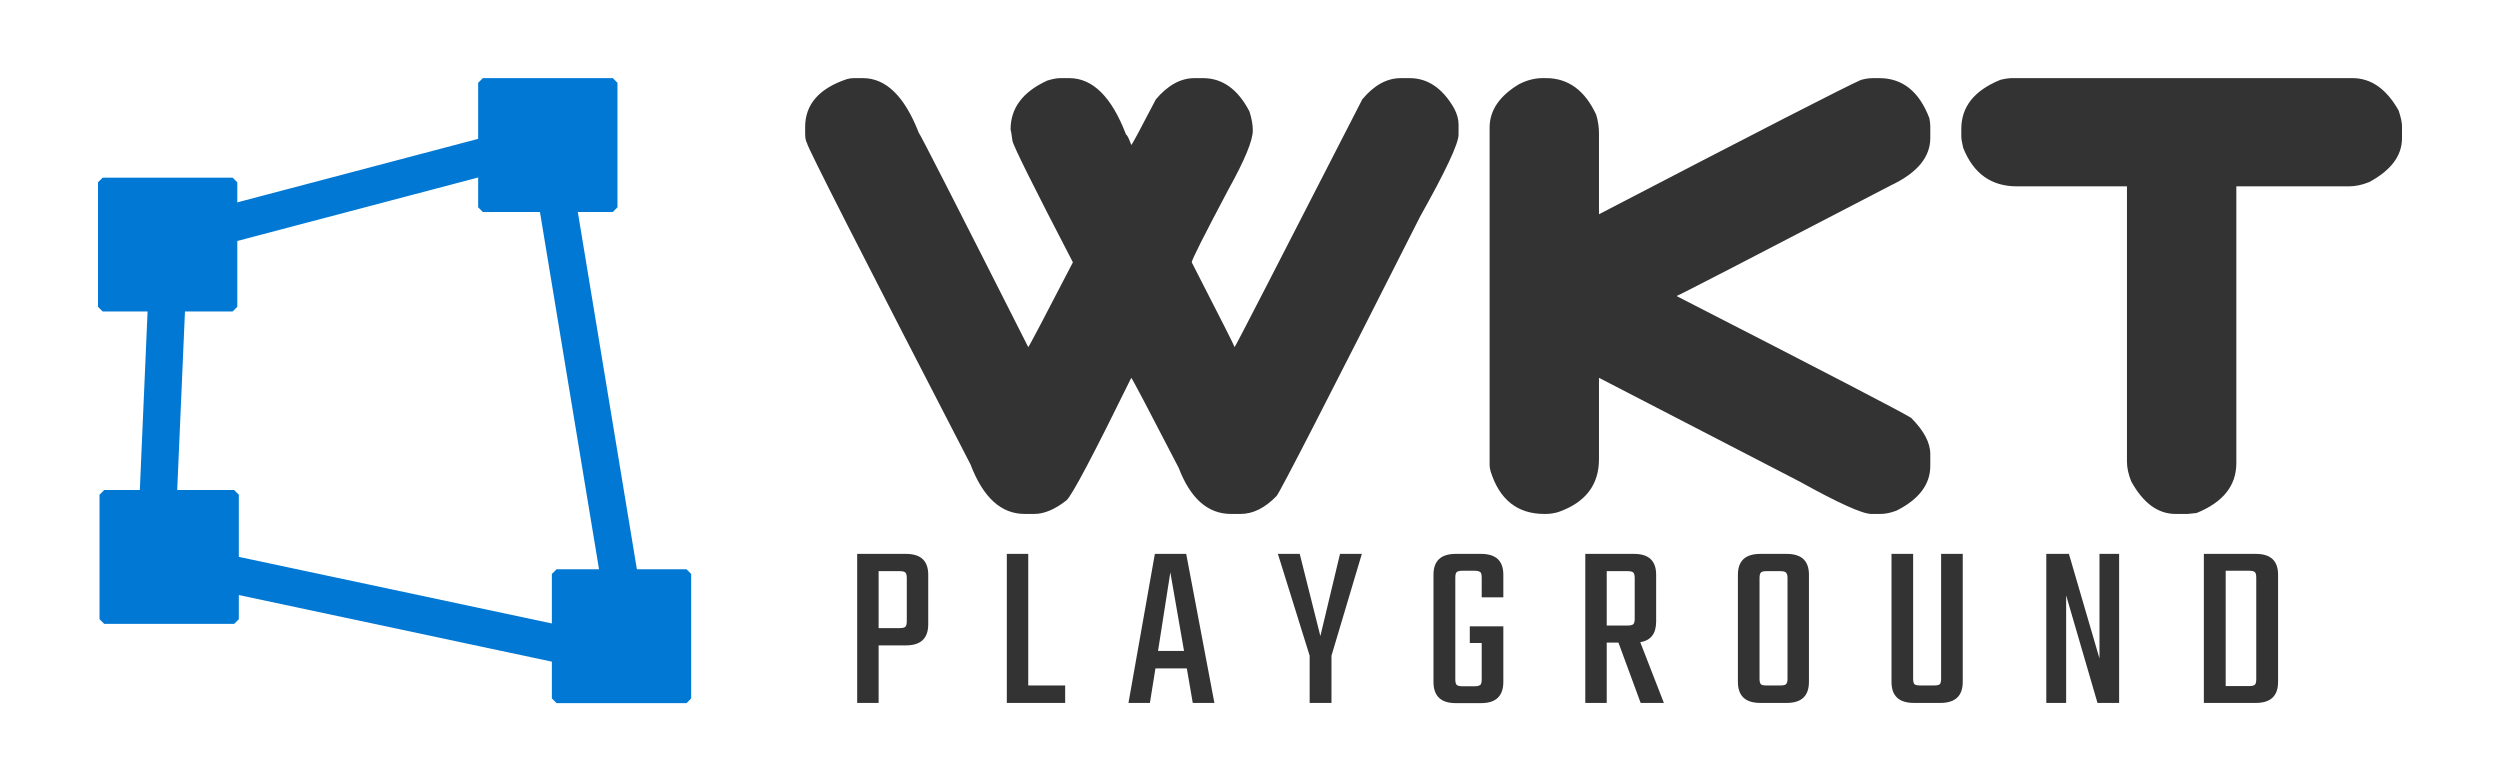
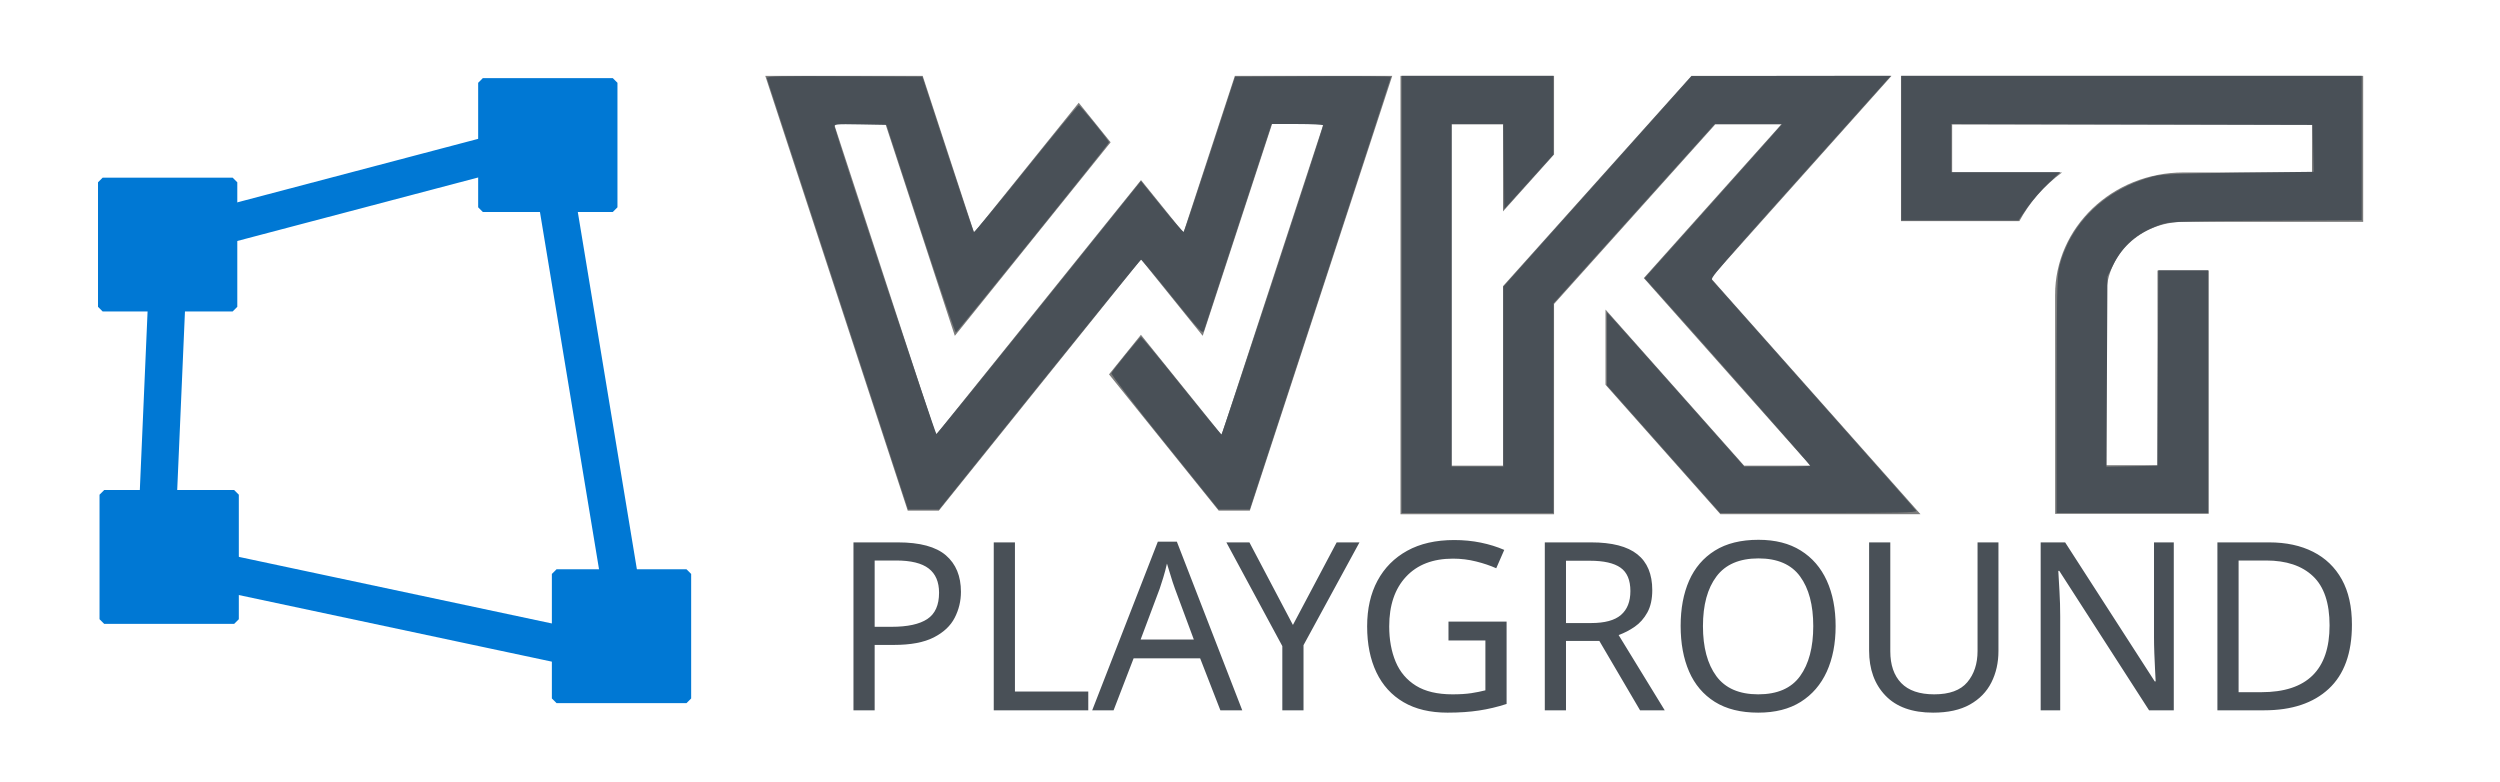
<svg xmlns="http://www.w3.org/2000/svg" version="1.1" id="svg1466" width="800" height="250">
-   <g id="g1462" transform="matrix(1.616679,0,0,1.616679,-19.35165,-4.560652)">
-     <g id="g1226" transform="translate(19.39868,1.248392)">
-       <g id="g1006" transform="matrix(1.534389,0,0,1.534389,-15.70475,-97.02545)" style="fill:#333333;fill-opacity:1">
-         <path d="m 0.62,0 v -7.51 h 2.46 q 1.12,0 1.12,1.05 v 0 2.5 q 0,1.06 -1.12,1.06 v 0 H 1.7 V 0 Z m 2.5,-4.13 v 0 -2.16 Q 3.12,-6.5 3.05,-6.57 2.98,-6.64 2.76,-6.64 v 0 H 1.7 v 2.87 h 1.06 q 0.22,0 0.29,-0.07 0.07,-0.07 0.07,-0.29 z m 6.12,-3.38 v 6.63 H 11.1 V 0 H 8.16 V -7.51 Z M 18.62,0 h -1.09 l -0.3,-1.74 H 15.65 L 15.37,0 h -1.08 l 1.33,-7.51 h 1.58 z m -2.22,-6.58 -0.62,3.96 h 1.31 z m 8.12,4.2 V 0 h -1.1 v -2.38 l -1.6,-5.13 h 1.1 l 1.04,4.14 0.99,-4.14 h 1.1 z m 8.66,-4.08 v 1.14 h -1.09 v -0.99 q 0,-0.22 -0.07,-0.28 -0.08,-0.07 -0.29,-0.07 v 0 h -0.61 q -0.22,0 -0.29,0.07 -0.07,0.06 -0.07,0.28 v 0 5.12 q 0,0.22 0.07,0.28 0.07,0.07 0.29,0.07 v 0 h 0.61 q 0.21,0 0.29,-0.07 0.07,-0.06 0.07,-0.28 v 0 -1.83 h -0.6 v -0.84 h 1.69 v 2.8 q 0,1.07 -1.12,1.07 v 0 h -1.28 q -1.12,0 -1.12,-1.07 v 0 -5.4 q 0,-1.05 1.12,-1.05 v 0 h 1.28 q 1.12,0 1.12,1.05 z m 5.8,3.42 H 38.39 V 0 h -1.08 v -7.51 h 2.46 q 1.11,0 1.11,1.05 v 0 2.36 q 0,0.91 -0.8,1.04 v 0 L 41.27,0 H 40.1 Z m 0.46,-3.6 h -1.05 v 2.74 h 1.05 q 0.22,0 0.29,-0.07 0.07,-0.06 0.07,-0.28 v 0 -2.04 q 0,-0.21 -0.07,-0.28 -0.07,-0.07 -0.29,-0.07 z m 6.69,-0.87 v 0 h 1.33 q 1.12,0 1.12,1.05 v 0 5.4 Q 48.58,0 47.46,0 V 0 H 46.13 Q 45,0 45,-1.06 v 0 -5.4 q 0,-1.05 1.13,-1.05 z m 1.37,6.29 v 0 -5.07 q 0,-0.21 -0.08,-0.28 -0.07,-0.07 -0.28,-0.07 v 0 h -0.7 q -0.22,0 -0.28,0.07 -0.07,0.07 -0.07,0.28 v 0 5.07 q 0,0.21 0.07,0.28 0.06,0.06 0.28,0.06 v 0 h 0.7 q 0.21,0 0.28,-0.06 0.08,-0.07 0.08,-0.28 z m 7.74,0 v -6.29 h 1.09 v 6.45 Q 56.33,0 55.2,0 v 0 h -1.33 q -1.13,0 -1.13,-1.06 v 0 -6.45 h 1.09 v 6.29 q 0,0.21 0.07,0.28 0.08,0.06 0.29,0.06 v 0 h 0.69 q 0.22,0 0.29,-0.06 0.07,-0.07 0.07,-0.28 z m 7.98,-1.02 v -5.27 h 0.99 V 0 H 63.12 L 61.54,-5.42 V 0 h -1 v -7.51 h 1.14 z M 68.48,0 v -7.51 h 2.62 q 1.12,0 1.12,1.05 v 0 5.4 Q 72.22,0 71.1,0 v 0 z m 2.64,-1.2 v 0 -5.11 q 0,-0.22 -0.07,-0.28 -0.07,-0.07 -0.29,-0.07 v 0 h -1.18 v 5.81 h 1.18 q 0.22,0 0.29,-0.07 0.07,-0.06 0.07,-0.28 z" transform="matrix(2.56,0,0,2.56,114.3836,154.9366)" id="path89" style="fill:#333333;fill-opacity:1" />
-         <g transform="translate(109.258,71.33468)" id="g1455" style="fill:#333333;fill-opacity:1">
-           <g id="g69" style="fill:#333333;fill-opacity:1">
-             <g data-gra="path-name" fill="#333333" transform="translate(0,3)" id="g67" style="fill:#333333;fill-opacity:1">
-               <g id="g65" style="fill:#333333;fill-opacity:1">
-                 <path d="m 6.31,-56.22 v 0 h 1.14 q 4.47,0 7.21,7.05 v 0 q 0.16,0.04 14.12,27.65 v 0 q 0.12,-0.04 5.76,-10.94 v 0 q -7.68,-14.78 -7.8,-15.69 v 0 q -0.16,-1.21 -0.24,-1.45 v 0 q 0,-4.15 4.75,-6.31 v 0 q 1.02,-0.31 1.68,-0.31 v 0 h 1.14 q 4.55,0 7.33,7.29 v 0 q 0.2,0.04 0.67,1.33 v 0 q 0.12,0 3.17,-5.88 v 0 q 2.32,-2.74 4.98,-2.74 v 0 h 1.1 q 3.77,0 6,4.31 v 0 q 0.43,1.37 0.43,2.43 v 0 q 0,1.96 -3.14,7.61 v 0 q -4.74,8.94 -4.74,9.41 v 0 q 5.53,10.78 5.53,10.94 v 0 q 0.2,-0.2 16.47,-31.96 v 0 q 2.27,-2.74 4.98,-2.74 v 0 h 1.13 q 3.49,0 5.73,3.88 v 0 q 0.58,1.1 0.58,2.08 v 0 1.33 q 0,1.73 -4.97,10.59 v 0 Q 61.48,-3.06 60.81,-2.31 v 0 Q 58.57,0 56.18,0 v 0 h -1.25 q -4.47,0 -6.75,-5.96 v 0 q -5.88,-11.37 -6.11,-11.6 v 0 q -7.29,14.85 -8.35,15.8 v 0 Q 31.48,0 29.56,0 v 0 h -1.25 q -4.55,0 -6.98,-6.39 v 0 Q 0.27,-47.13 0.24,-47.83 v 0 Q 0,-48.26 0,-49.05 v 0 -0.86 q 0,-4.39 5.41,-6.19 v 0 q 0.43,-0.12 0.9,-0.12 z" transform="translate(0,56.22232)" id="path63" style="fill:#333333;fill-opacity:1" />
-               </g>
-             </g>
-           </g>
-           <g transform="translate(88.29428)" id="g77" style="fill:#333333;fill-opacity:1">
-             <g data-gra="path-name" fill="#333333" transform="translate(0,3)" id="g75" style="fill:#333333;fill-opacity:1">
-               <g id="g73" style="fill:#333333;fill-opacity:1">
-                 <path d="m 6.82,-56.22 v 0 h 0.47 q 4.28,0 6.47,4.74 v 0 q 0.35,1.22 0.35,2.31 v 0 10.51 q 30.98,-16.11 33.8,-17.33 v 0 q 0.82,-0.23 1.57,-0.23 v 0 h 0.78 q 4.51,0 6.47,5.17 v 0 q 0.12,0.63 0.12,1.02 v 0 1.53 q 0,3.69 -5.02,6.08 v 0 q -27.44,14.27 -27.64,14.27 v 0 0.08 q 28.7,14.7 30.19,15.68 v 0 q 2.47,2.47 2.47,4.67 v 0 1.53 q 0,3.56 -4.35,5.76 v 0 Q 51.36,0 50.46,0 v 0 h -1.22 q -1.72,0 -9.29,-4.2 v 0 L 14.11,-17.56 v 10.5 q 0,4.98 -5.25,6.82 v 0 Q 8,0 7.29,0 V 0 H 7.06 Q 1.84,0 0.12,-5.53 v 0 Q 0,-5.96 0,-6.39 v 0 -43.44 q 0,-3.33 3.8,-5.61 v 0 q 1.53,-0.78 3.02,-0.78 z" transform="translate(0,56.22232)" id="path71" style="fill:#333333;fill-opacity:1" />
-               </g>
-             </g>
-           </g>
-           <g transform="translate(149.1439)" id="g85" style="fill:#333333;fill-opacity:1">
-             <g data-gra="path-name" fill="#333333" transform="translate(0,3)" id="g83" style="fill:#333333;fill-opacity:1">
-               <g id="g81" style="fill:#333333;fill-opacity:1">
-                 <path d="m 6.59,-56.22 v 0 h 43.87 q 3.61,0 5.96,4.19 v 0 q 0.43,1.3 0.43,2 v 0 1.57 q 0,3.37 -4.23,5.65 v 0 q -1.38,0.55 -2.59,0.55 v 0 H 35.48 v 35.71 q 0,4.35 -5.13,6.43 v 0 L 29.21,0 h -1.57 q -3.41,0 -5.72,-4.2 v 0 q -0.55,-1.37 -0.55,-2.54 v 0 -35.52 H 7.17 q -4.97,0 -6.93,-4.98 v 0 Q 0,-48.26 0,-48.69 v 0 -0.98 q 0,-4.28 5.02,-6.32 v 0 q 0.86,-0.23 1.57,-0.23 z" transform="translate(0,56.22232)" id="path79" style="fill:#333333;fill-opacity:1" />
-               </g>
-             </g>
-           </g>
-         </g>
+   <path d="m 276.636,396.814 v -47.691 h 15.622 q 7.112,0 7.112,6.668 v 0 15.876 q 0,6.731 -7.112,6.731 v 0 h -8.764 v 18.416 z m 15.876,-26.227 v 0 -13.717 q 0,-1.334 -0.445,-1.778 -0.445,-0.445 -1.842,-0.445 v 0 h -6.731 v 18.226 h 6.731 q 1.397,0 1.842,-0.445 0.445,-0.445 0.445,-1.842 z m 38.864,-21.464 v 42.103 h 11.812 v 5.588 H 324.518 v -47.691 z m 59.566,47.691 h -6.922 l -1.905,-11.05 h -10.034 l -1.778,11.05 h -6.858 l 8.446,-47.691 h 10.034 z m -14.098,-41.785 -3.937,25.147 h 8.319 z m 51.565,26.672 v 15.114 h -6.985 v -15.114 l -10.161,-32.577 h 6.985 l 6.604,26.291 6.287,-26.291 h 6.985 z m 54.994,-25.91 v 7.239 h -6.922 v -6.287 q 0,-1.397 -0.445,-1.778 -0.508,-0.445 -1.842,-0.445 v 0 h -3.874 q -1.397,0 -1.842,0.445 -0.445,0.381 -0.445,1.778 v 0 32.514 q 0,1.397 0.445,1.778 0.445,0.445 1.842,0.445 v 0 h 3.874 q 1.334,0 1.842,-0.445 0.445,-0.381 0.445,-1.778 v 0 -11.621 h -3.81 v -5.334 h 10.732 v 17.781 q 0,6.795 -7.112,6.795 v 0 h -8.128 q -7.112,0 -7.112,-6.795 v 0 -34.292 q 0,-6.668 7.112,-6.668 v 0 h 8.128 q 7.112,0 7.112,6.668 z m 36.832,21.718 h -3.747 v 19.305 h -6.858 v -47.691 h 15.622 q 7.049,0 7.049,6.668 v 0 14.987 q 0,5.779 -5.08,6.604 v 0 l 7.557,19.432 h -7.43 z m 2.921,-22.861 h -6.668 v 17.4 h 6.668 q 1.397,0 1.842,-0.445 0.445,-0.381 0.445,-1.778 v 0 -12.955 q 0,-1.334 -0.445,-1.778 -0.445,-0.445 -1.842,-0.445 z m 42.484,-5.525 v 0 h 8.446 q 7.112,0 7.112,6.668 v 0 34.292 q 0,6.731 -7.112,6.731 v 0 h -8.446 q -7.176,0 -7.176,-6.731 v 0 -34.292 q 0,-6.668 7.176,-6.668 z m 8.7,39.944 v 0 -32.196 q 0,-1.334 -0.508,-1.778 -0.445,-0.445 -1.778,-0.445 v 0 h -4.445 q -1.397,0 -1.778,0.445 -0.445,0.445 -0.445,1.778 v 0 32.196 q 0,1.334 0.445,1.778 0.381,0.381 1.778,0.381 v 0 h 4.445 q 1.334,0 1.778,-0.381 0.508,-0.445 0.508,-1.778 z m 49.152,0 v -39.944 h 6.922 v 40.96 q 0,6.731 -7.176,6.731 v 0 h -8.446 q -7.176,0 -7.176,-6.731 v 0 -40.96 h 6.922 v 39.944 q 0,1.334 0.445,1.778 0.508,0.381 1.842,0.381 v 0 h 4.382 q 1.397,0 1.842,-0.381 0.445,-0.445 0.445,-1.778 z m 50.676,-6.477 v -33.466 h 6.287 v 47.691 h -6.922 L 663.501,362.395 v 34.419 h -6.35 v -47.691 h 7.239 z m 33.403,14.225 v -47.691 h 16.638 q 7.112,0 7.112,6.668 v 0 34.292 q 0,6.731 -7.112,6.731 v 0 z m 16.765,-7.62 v 0 -32.45 q 0,-1.397 -0.445,-1.778 -0.445,-0.445 -1.842,-0.445 v 0 h -7.493 v 36.896 h 7.493 q 1.397,0 1.842,-0.445 0.445,-0.381 0.445,-1.778 z" id="path89" style="fill:#495057;fill-opacity:1;stroke-width:6.35" />
+   <g id="g1190" transform="matrix(1.493764,0,0,1.493764,13.48109,20.78609)" style="fill:#0078d4;fill-opacity:1">
+     <g id="g1425" style="fill:#0078d4;fill-opacity:1">
+       <path id="line8" style="fill:#0078d4;fill-opacity:1;stroke:#0078d4;stroke-width:8;stroke-linecap:round;stroke-miterlimit:10" d="M 26.89,37.505 108.329,16.034" />
+       <path id="line10" style="fill:#0078d4;fill-opacity:1;stroke:#0078d4;stroke-width:8;stroke-linecap:round;stroke-miterlimit:10" d="M 108.329,17.158 126.376,126.299" />
+       <path id="line12" style="fill:#0078d4;fill-opacity:1;stroke:#0078d4;stroke-width:8;stroke-linecap:round;stroke-miterlimit:10" d="M 126.376,127.391 25.764,105.985" />
+       <path id="line14" style="fill:#0078d4;fill-opacity:1;stroke:#0078d4;stroke-width:8;stroke-linecap:round;stroke-miterlimit:10" d="M 24.311,105.397 27.217,38.476" />
+     </g>
+     <g id="g1439" style="fill:#0078d4;fill-opacity:1">
+       <g id="g22" style="fill:#0078d4;fill-opacity:1;stroke:#0078d4;stroke-opacity:1">
+         <path id="rect18" style="fill:#0078d4;fill-opacity:1;stroke-width:2;stroke-linejoin:bevel;stroke-miterlimit:10" d="m 110.198,109.037 h 27.84 v 26.674 h -27.84 z" />
+         <path id="rect20" style="fill:#0078d4;fill-opacity:1;stroke-width:2;stroke-linejoin:bevel;stroke-miterlimit:10" d="m 115.967,113.892 h 17.306 v 16.052 h -17.306 z" />
      </g>
-       <g id="g1190" transform="matrix(0.9239703,0,0,0.9239703,0.910075,14.42989)" style="fill:#0078d4;fill-opacity:1">
-         <g id="g1425" style="fill:#0078d4;fill-opacity:1">
-           <path id="line8" style="fill:#0078d4;fill-opacity:1;stroke:#0078d4;stroke-width:8;stroke-linecap:round;stroke-miterlimit:10" d="M 26.89,37.505 108.329,16.034" />
-           <path id="line10" style="fill:#0078d4;fill-opacity:1;stroke:#0078d4;stroke-width:8;stroke-linecap:round;stroke-miterlimit:10" d="M 108.329,17.158 126.376,126.299" />
-           <path id="line12" style="fill:#0078d4;fill-opacity:1;stroke:#0078d4;stroke-width:8;stroke-linecap:round;stroke-miterlimit:10" d="M 126.376,127.391 25.764,105.985" />
-           <path id="line14" style="fill:#0078d4;fill-opacity:1;stroke:#0078d4;stroke-width:8;stroke-linecap:round;stroke-miterlimit:10" d="M 24.311,105.397 27.217,38.476" />
-         </g>
-         <g id="g1439" style="fill:#0078d4;fill-opacity:1">
-           <g id="g22" style="fill:#0078d4;fill-opacity:1;stroke:#0078d4;stroke-opacity:1">
-             <path id="rect18" style="fill:#0078d4;fill-opacity:1;stroke-width:2;stroke-linejoin:bevel;stroke-miterlimit:10" d="m 110.198,109.037 h 27.84 v 26.674 h -27.84 z" />
-             <path id="rect20" style="fill:#0078d4;fill-opacity:1;stroke-width:2;stroke-linejoin:bevel;stroke-miterlimit:10" d="m 115.967,113.892 h 17.306 v 16.052 h -17.306 z" />
-           </g>
-           <g id="g28" style="fill:#0078d4;fill-opacity:1;stroke:#0078d4;stroke-opacity:1">
-             <path id="rect24" style="fill:#0078d4;fill-opacity:1;stroke-width:2;stroke-linejoin:bevel;stroke-miterlimit:10" d="M 94.409,3.821 H 122.249 V 30.495 H 94.409 Z" />
-             <path id="rect26" style="fill:#0078d4;fill-opacity:1;stroke-width:2;stroke-linejoin:bevel;stroke-miterlimit:10" d="m 100.178,8.675 h 17.306 V 24.727 h -17.306 z" />
-           </g>
-           <g id="g34" style="fill:#0078d4;fill-opacity:1;stroke:#0078d4;stroke-opacity:1">
-             <path id="rect30" style="fill:#0078d4;fill-opacity:1;stroke-width:2;stroke-linejoin:bevel;stroke-miterlimit:10" d="m 13.297,92.061 h 27.84 V 118.735 h -27.84 z" />
-             <path id="rect32" style="fill:#0078d4;fill-opacity:1;stroke-width:2;stroke-linejoin:bevel;stroke-miterlimit:10" d="M 19.065,96.915 H 36.371 V 112.967 H 19.065 Z" />
-           </g>
-           <g id="g40" style="fill:#0078d4;fill-opacity:1;stroke:#0078d4;stroke-opacity:1">
-             <path id="rect36" style="fill:#0078d4;fill-opacity:1;stroke-width:2;stroke-linejoin:bevel;stroke-miterlimit:10" d="M 12.97,25.139 H 40.81 V 51.813 H 12.97 Z" />
-             <path id="rect38" style="fill:#0078d4;fill-opacity:1;stroke-width:2;stroke-linejoin:bevel;stroke-miterlimit:10" d="m 18.738,29.994 h 17.306 V 46.046 h -17.306 z" />
-           </g>
-         </g>
+       <g id="g28" style="fill:#0078d4;fill-opacity:1;stroke:#0078d4;stroke-opacity:1">
+         <path id="rect24" style="fill:#0078d4;fill-opacity:1;stroke-width:2;stroke-linejoin:bevel;stroke-miterlimit:10" d="M 94.409,3.821 H 122.249 V 30.495 H 94.409 Z" />
+         <path id="rect26" style="fill:#0078d4;fill-opacity:1;stroke-width:2;stroke-linejoin:bevel;stroke-miterlimit:10" d="m 100.178,8.675 h 17.306 V 24.727 h -17.306 z" />
+       </g>
+       <g id="g34" style="fill:#0078d4;fill-opacity:1;stroke:#0078d4;stroke-opacity:1">
+         <path id="rect30" style="fill:#0078d4;fill-opacity:1;stroke-width:2;stroke-linejoin:bevel;stroke-miterlimit:10" d="m 13.297,92.061 h 27.84 V 118.735 h -27.84 z" />
+         <path id="rect32" style="fill:#0078d4;fill-opacity:1;stroke-width:2;stroke-linejoin:bevel;stroke-miterlimit:10" d="M 19.065,96.915 H 36.371 V 112.967 H 19.065 Z" />
+       </g>
+       <g id="g40" style="fill:#0078d4;fill-opacity:1;stroke:#0078d4;stroke-opacity:1">
+         <path id="rect36" style="fill:#0078d4;fill-opacity:1;stroke-width:2;stroke-linejoin:bevel;stroke-miterlimit:10" d="M 12.97,25.139 H 40.81 V 51.813 H 12.97 Z" />
+         <path id="rect38" style="fill:#0078d4;fill-opacity:1;stroke-width:2;stroke-linejoin:bevel;stroke-miterlimit:10" d="m 18.738,29.994 h 17.306 V 46.046 h -17.306 z" />
      </g>
    </g>
  </g>
-   <defs id="defs1464" />
+   <defs id="defs1464">
+     <filter id="colors9899641474" x="0" y="0" width="1" height="1">
+       <feColorMatrix type="matrix" values="0 0 0 0 0.199  0 0 0 0 0.199  0 0 0 0 0.199  0 0 0 1 0" class="icon-fecolormatrix" id="feColorMatrix12" />
+     </filter>
+     <filter id="colors9692127843" x="0" y="0" width="1" height="1">
+       <feColorMatrix type="matrix" values="0 0 0 0 0.199  0 0 0 0 0.199  0 0 0 0 0.199  0 0 0 1 0" class="icon-fecolormatrix" id="feColorMatrix37" />
+     </filter>
+     <filter id="colors4200494758" x="0" y="0" width="1" height="1">
+       <feColorMatrix type="matrix" values="0 0 0 0 0.199  0 0 0 0 0.199  0 0 0 0 0.199  0 0 0 1 0" class="icon-fecolormatrix" id="feColorMatrix62" />
+     </filter>
+   </defs>
+   <rect fill="#333333" fill-opacity="0" stroke-width="2.051" x="1195.628" y="-167.553" width="72.092" height="50" class="image-rect" id="rect4" />
+   <g id="g3" style="fill:#495057;fill-opacity:1">
+     <g id="g1285" transform="matrix(2.218778,0,0,2.109633,927.5896,-890.3469)" style="fill:#495057;fill-opacity:1">
+       <path fill="#323333" d="M 20.56,54.19 44.52,22.86 51.83,32.4 60.05,6 h 6.09 l -12.07,38.75 -9.56,-12.48 -3.78,4.93 13,16.99 h 3.68 L 74.29,0 H 55.64 L 49.55,19.55 44.52,12.99 20.22,44.75 8.15,6 h 6.09 L 22.46,32.4 40.92,8.28 37.14,3.35 24.74,19.55 18.65,0 H 0 l 16.88,54.19 z" id="path6" transform="matrix(1.2172,0,0,1.2172,-307.6923,433.5443)" style="filter:url(#colors9899641474);fill:#495057;fill-opacity:1" />
+       <path d="M 12.05,16.76 V 6 H 6 v 42.19 h 6.05 V 26 L 34.2,0 H 57.72 L 36.47,25 61.12,54.19 H 37.6 l -13.5,-16 v -9.3 l 16.29,19.3 h 7.79 L 28.6,25 44.76,6 H 37 L 18.05,28.2 v 26 H 0 V 0 h 18.05 v 9.72 z" fill="#323333" id="path31" transform="matrix(1.226971,0,0,1.226971,-216.079,433.5443)" style="filter:url(#colors9692127843);fill:#495057;fill-opacity:1" />
+       <path d="M 33.11,11.91 A 15.06,15.06 0 0 0 18.07,27 v 27 h 18 V 24 h -6 v 24 h -6 V 27 a 9.05,9.05 0 0 1 9,-9 H 54.18 V 0 H 0 v 17.91 h 13.88 a 17.93,17.93 0 0 1 5,-6 H 6 V 6 h 42.18 v 5.91 z" fill="#323333" id="path56" transform="matrix(1.230377,0,0,1.230377,-143.899,433.5443)" style="filter:url(#colors4200494758);fill:#495057;fill-opacity:1" />
+     </g>
+     <path style="fill:#495057;fill-opacity:1;stroke-width:8.204;stroke-linejoin:round;stroke-miterlimit:5" d="M 268.09,94.361 C 255.729,56.595 245.505,25.372 245.37,24.976 c -0.194,-0.573 4.846,-0.69 24.766,-0.571 l 25.01,0.149 8.107,24.726 c 4.459,13.599 8.23,24.849 8.379,24.998 0.149,0.149 7.664,-8.922 16.699,-20.158 9.035,-11.236 16.626,-20.43 16.869,-20.43 0.45,0 9.689,11.325 9.689,11.876 0,0.461 -48.495,60.622 -49.007,60.797 -0.247,0.084 -5.347,-14.819 -11.334,-33.119 l -10.885,-33.272 -8.426,-0.158 c -7.838,-0.147 -8.408,-0.088 -8.155,0.857 1.532,5.72 32.244,98.334 32.574,98.225 0.243,-0.08 15.068,-18.326 32.945,-40.547 l 32.504,-40.401 6.703,8.276 c 3.687,4.552 6.837,8.141 7.001,7.977 0.164,-0.164 3.93,-11.401 8.37,-24.972 l 8.072,-24.674 24.929,-0.149 c 13.711,-0.082 24.93,0.007 24.93,0.198 0,0.19 -9.521,29.422 -21.157,64.96 -11.636,35.537 -21.807,66.605 -22.602,69.039 l -1.445,4.425 h -4.99 -4.99 l -17.276,-21.461 c -9.502,-11.804 -17.156,-21.761 -17.009,-22.127 0.348,-0.869 8.975,-11.482 9.449,-11.624 0.2,-0.06 6.008,6.942 12.907,15.56 6.899,8.618 12.689,15.669 12.867,15.669 0.305,0 32.554,-98.016 32.55,-98.929 -0.001,-0.236 -3.717,-0.428 -8.256,-0.428 h -8.254 L 396.279,72.091 c -5.843,17.823 -10.808,33.003 -11.032,33.734 -0.362,1.18 -1.493,-0.022 -10.078,-10.707 -5.318,-6.619 -9.829,-12.035 -10.024,-12.035 -0.195,0 -14.82,17.987 -32.501,39.971 l -32.146,39.971 h -4.965 -4.965 z" id="path1" />
+     <path style="fill:#495057;fill-opacity:1;stroke-width:8.204;stroke-linejoin:round;stroke-miterlimit:5" d="M 448.537,94.218 V 24.268 h 24.268 24.268 v 12.605 12.605 l -7.852,8.711 -7.852,8.711 -0.153,-13.607 -0.153,-13.607 h -8.27 -8.27 v 54.818 54.818 h 8.28 8.28 V 120.526 91.729 l 30.121,-33.694 30.121,-33.694 31.868,-0.037 31.868,-0.037 -11.627,12.991 c -47.814,53.424 -46.234,51.593 -45.382,52.591 0.442,0.518 15.18,17.131 32.75,36.916 17.57,19.786 32.144,36.295 32.385,36.688 0.349,0.568 -6.025,0.714 -31.152,0.714 h -31.591 l -18.116,-20.414 -18.116,-20.414 -0.005,-11.693 -0.005,-11.693 1.354,1.415 c 0.745,0.778 10.641,11.886 21.992,24.684 l 20.638,23.269 h 10.556 c 5.806,0 10.556,-0.143 10.556,-0.318 0,-0.273 -36.595,-41.721 -48.901,-55.388 l -4.142,-4.6 19.146,-21.382 C 555.934,55.874 565.838,44.775 567.414,42.969 l 2.864,-3.283 h -10.776 -10.776 l -25.796,28.694 -25.796,28.694 -0.029,33.547 -0.029,33.547 H 472.805 448.537 Z" id="path2" />
+     <path style="fill:#495057;fill-opacity:1;stroke-width:8.204;stroke-linejoin:round;stroke-miterlimit:5" d="m 658.11,126.624 c 0.007,-30.382 0.163,-38.199 0.818,-40.976 3.339,-14.156 14.78,-25.246 30.105,-29.18 2.954,-0.758 7.985,-0.979 27.472,-1.207 l 23.856,-0.279 -0.159,-7.505 -0.159,-7.505 -57.816,-0.145 -57.816,-0.145 v 7.711 7.711 h 17.427 17.427 l -3.97,3.745 c -2.183,2.06 -5.189,5.529 -6.678,7.709 l -2.708,3.964 H 627.165 608.423 V 47.395 24.268 h 73.662 73.662 v 23.091 23.091 l -30.692,0.185 c -30.258,0.183 -30.744,0.204 -34.306,1.485 -6.954,2.5 -11.476,6.437 -14.547,12.664 l -1.824,3.699 -0.157,30.435 -0.157,30.435 8.152,-0.159 8.152,-0.159 0.148,-31.263 0.148,-31.263 h 7.989 7.989 v 38.829 38.829 h -24.268 -24.268 z" id="path3" />
+   </g>
+   <text xml:space="preserve" style="font-style:normal;font-variant:normal;font-weight:normal;font-stretch:normal;font-size:75.242px;line-height:1.85;font-family:'Torus Biline';-inkscape-font-specification:'Torus Biline';letter-spacing:-0.63px;word-spacing:0.014px;fill:#495057;fill-opacity:1;stroke-width:1.881" x="265.812" y="227.295" id="text3">
+     <tspan id="tspan3" x="265.812" y="227.295" style="font-style:normal;font-variant:normal;font-weight:normal;font-stretch:normal;line-height:1.85;font-family:'Torus Biline';-inkscape-font-specification:'Torus Biline';letter-spacing:-0.63px;word-spacing:0.014px;fill:#495057;fill-opacity:1;stroke-width:1.881">PLAYGROUND</tspan>
+   </text>
</svg>
